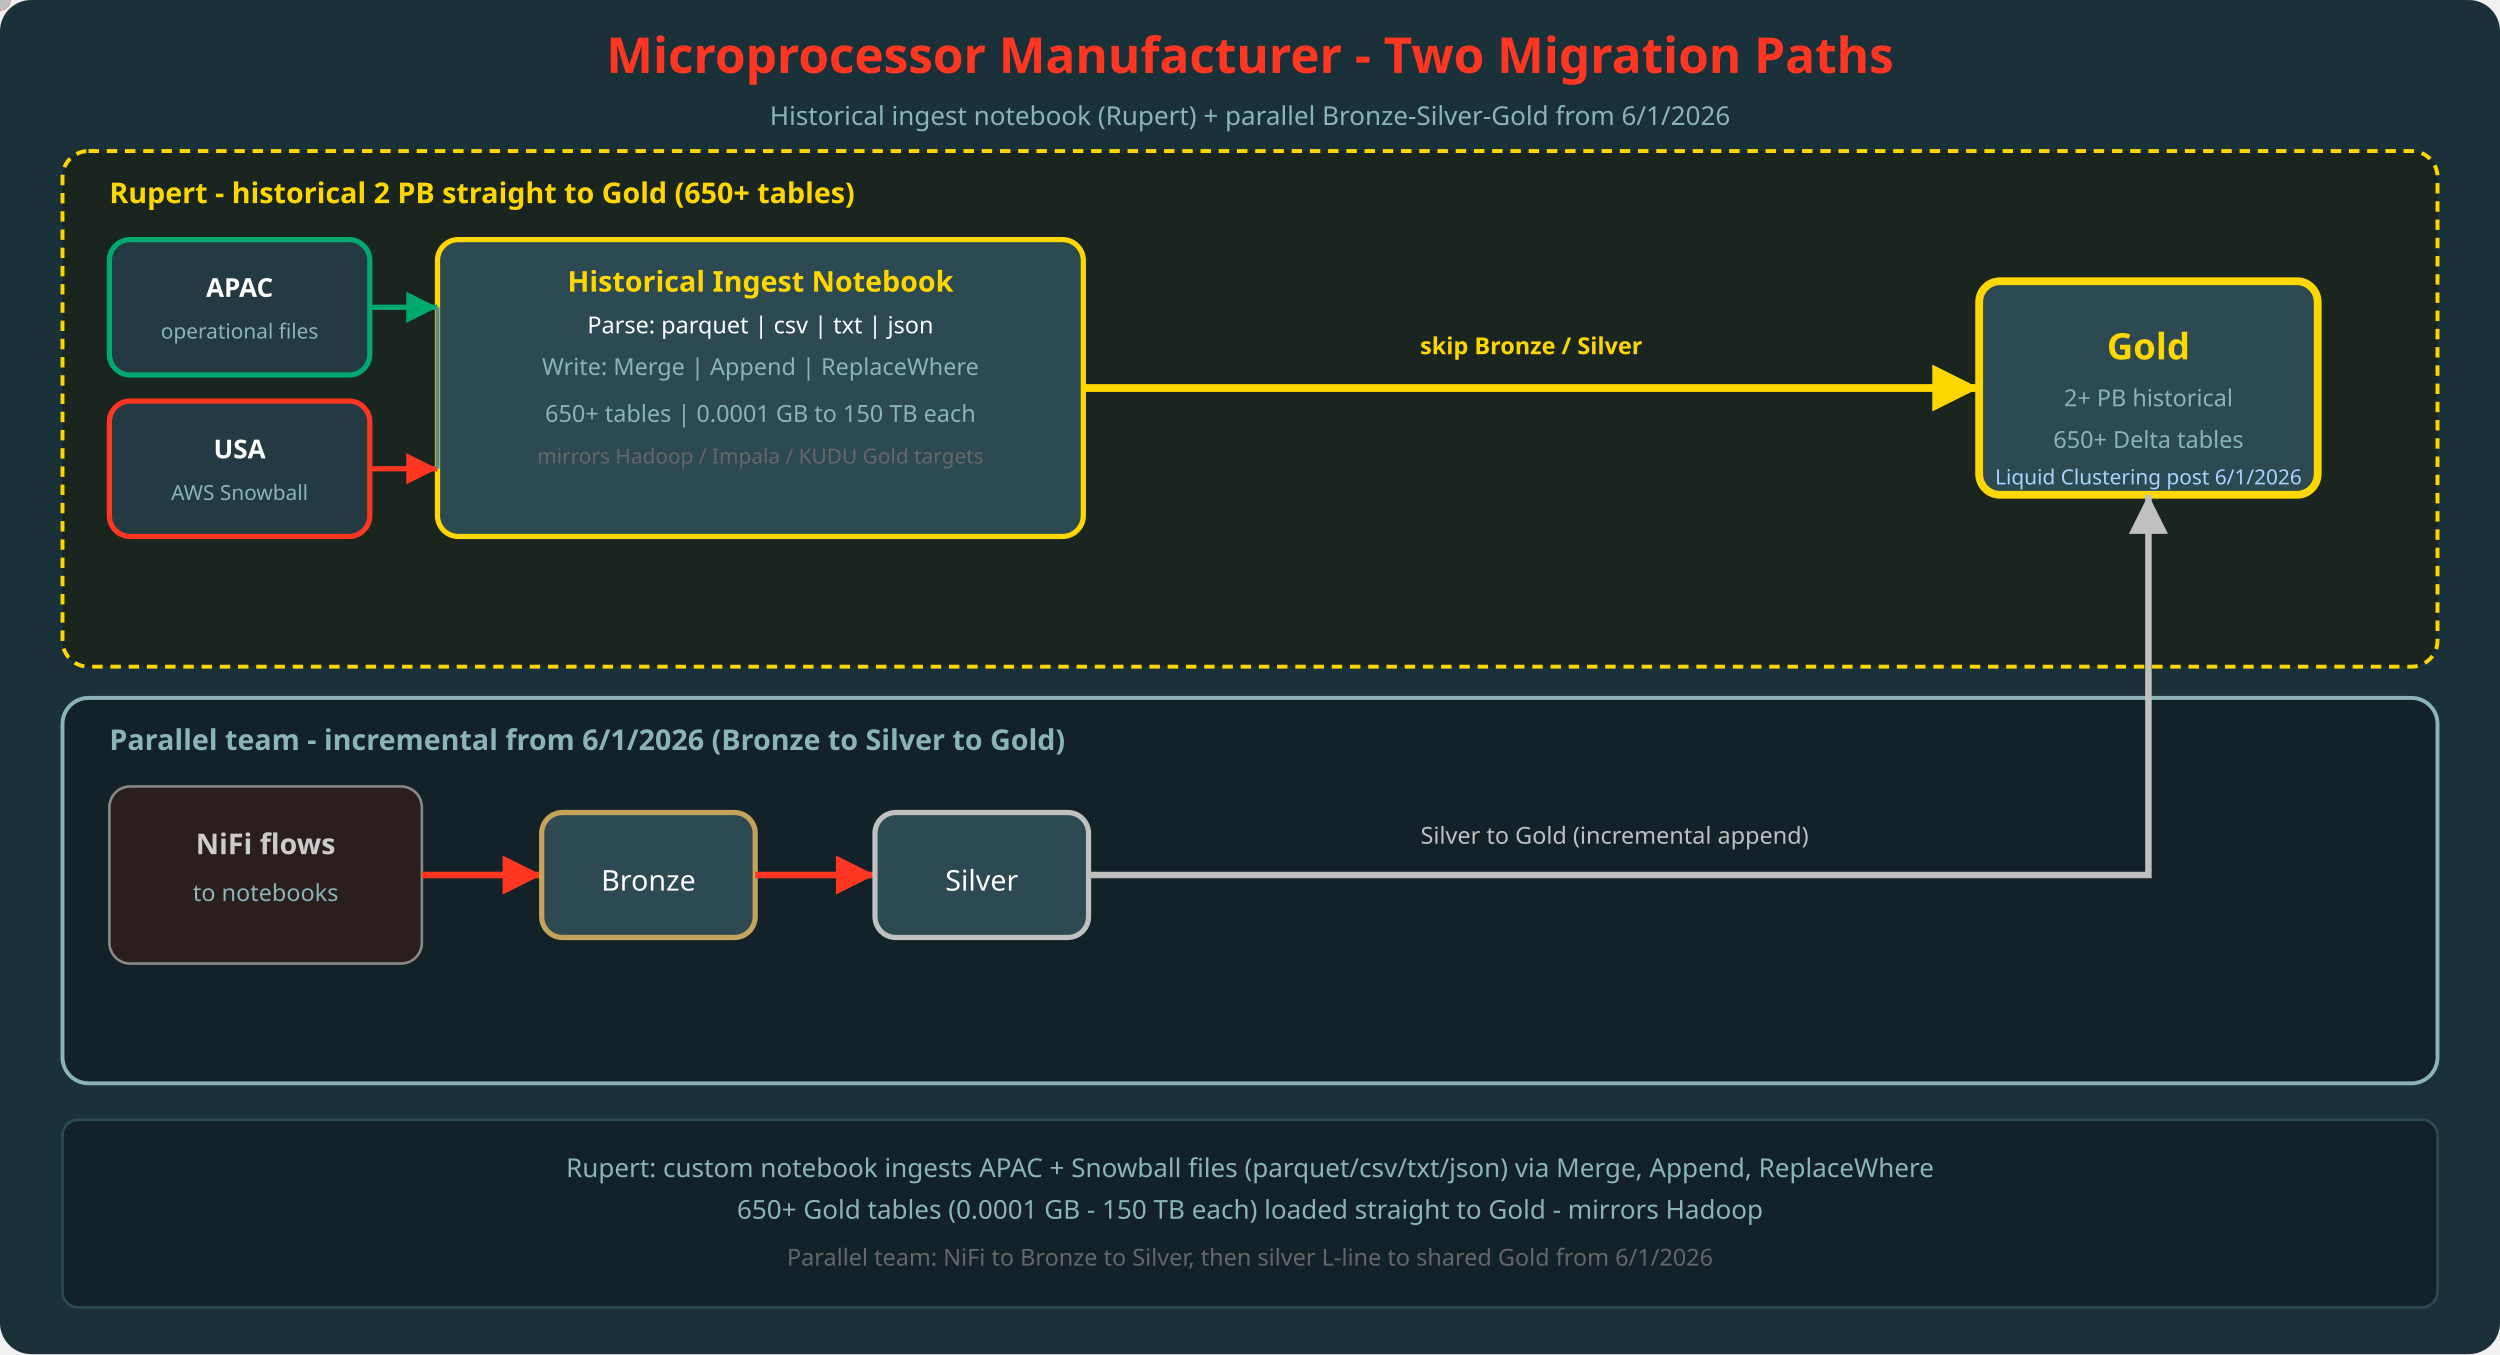
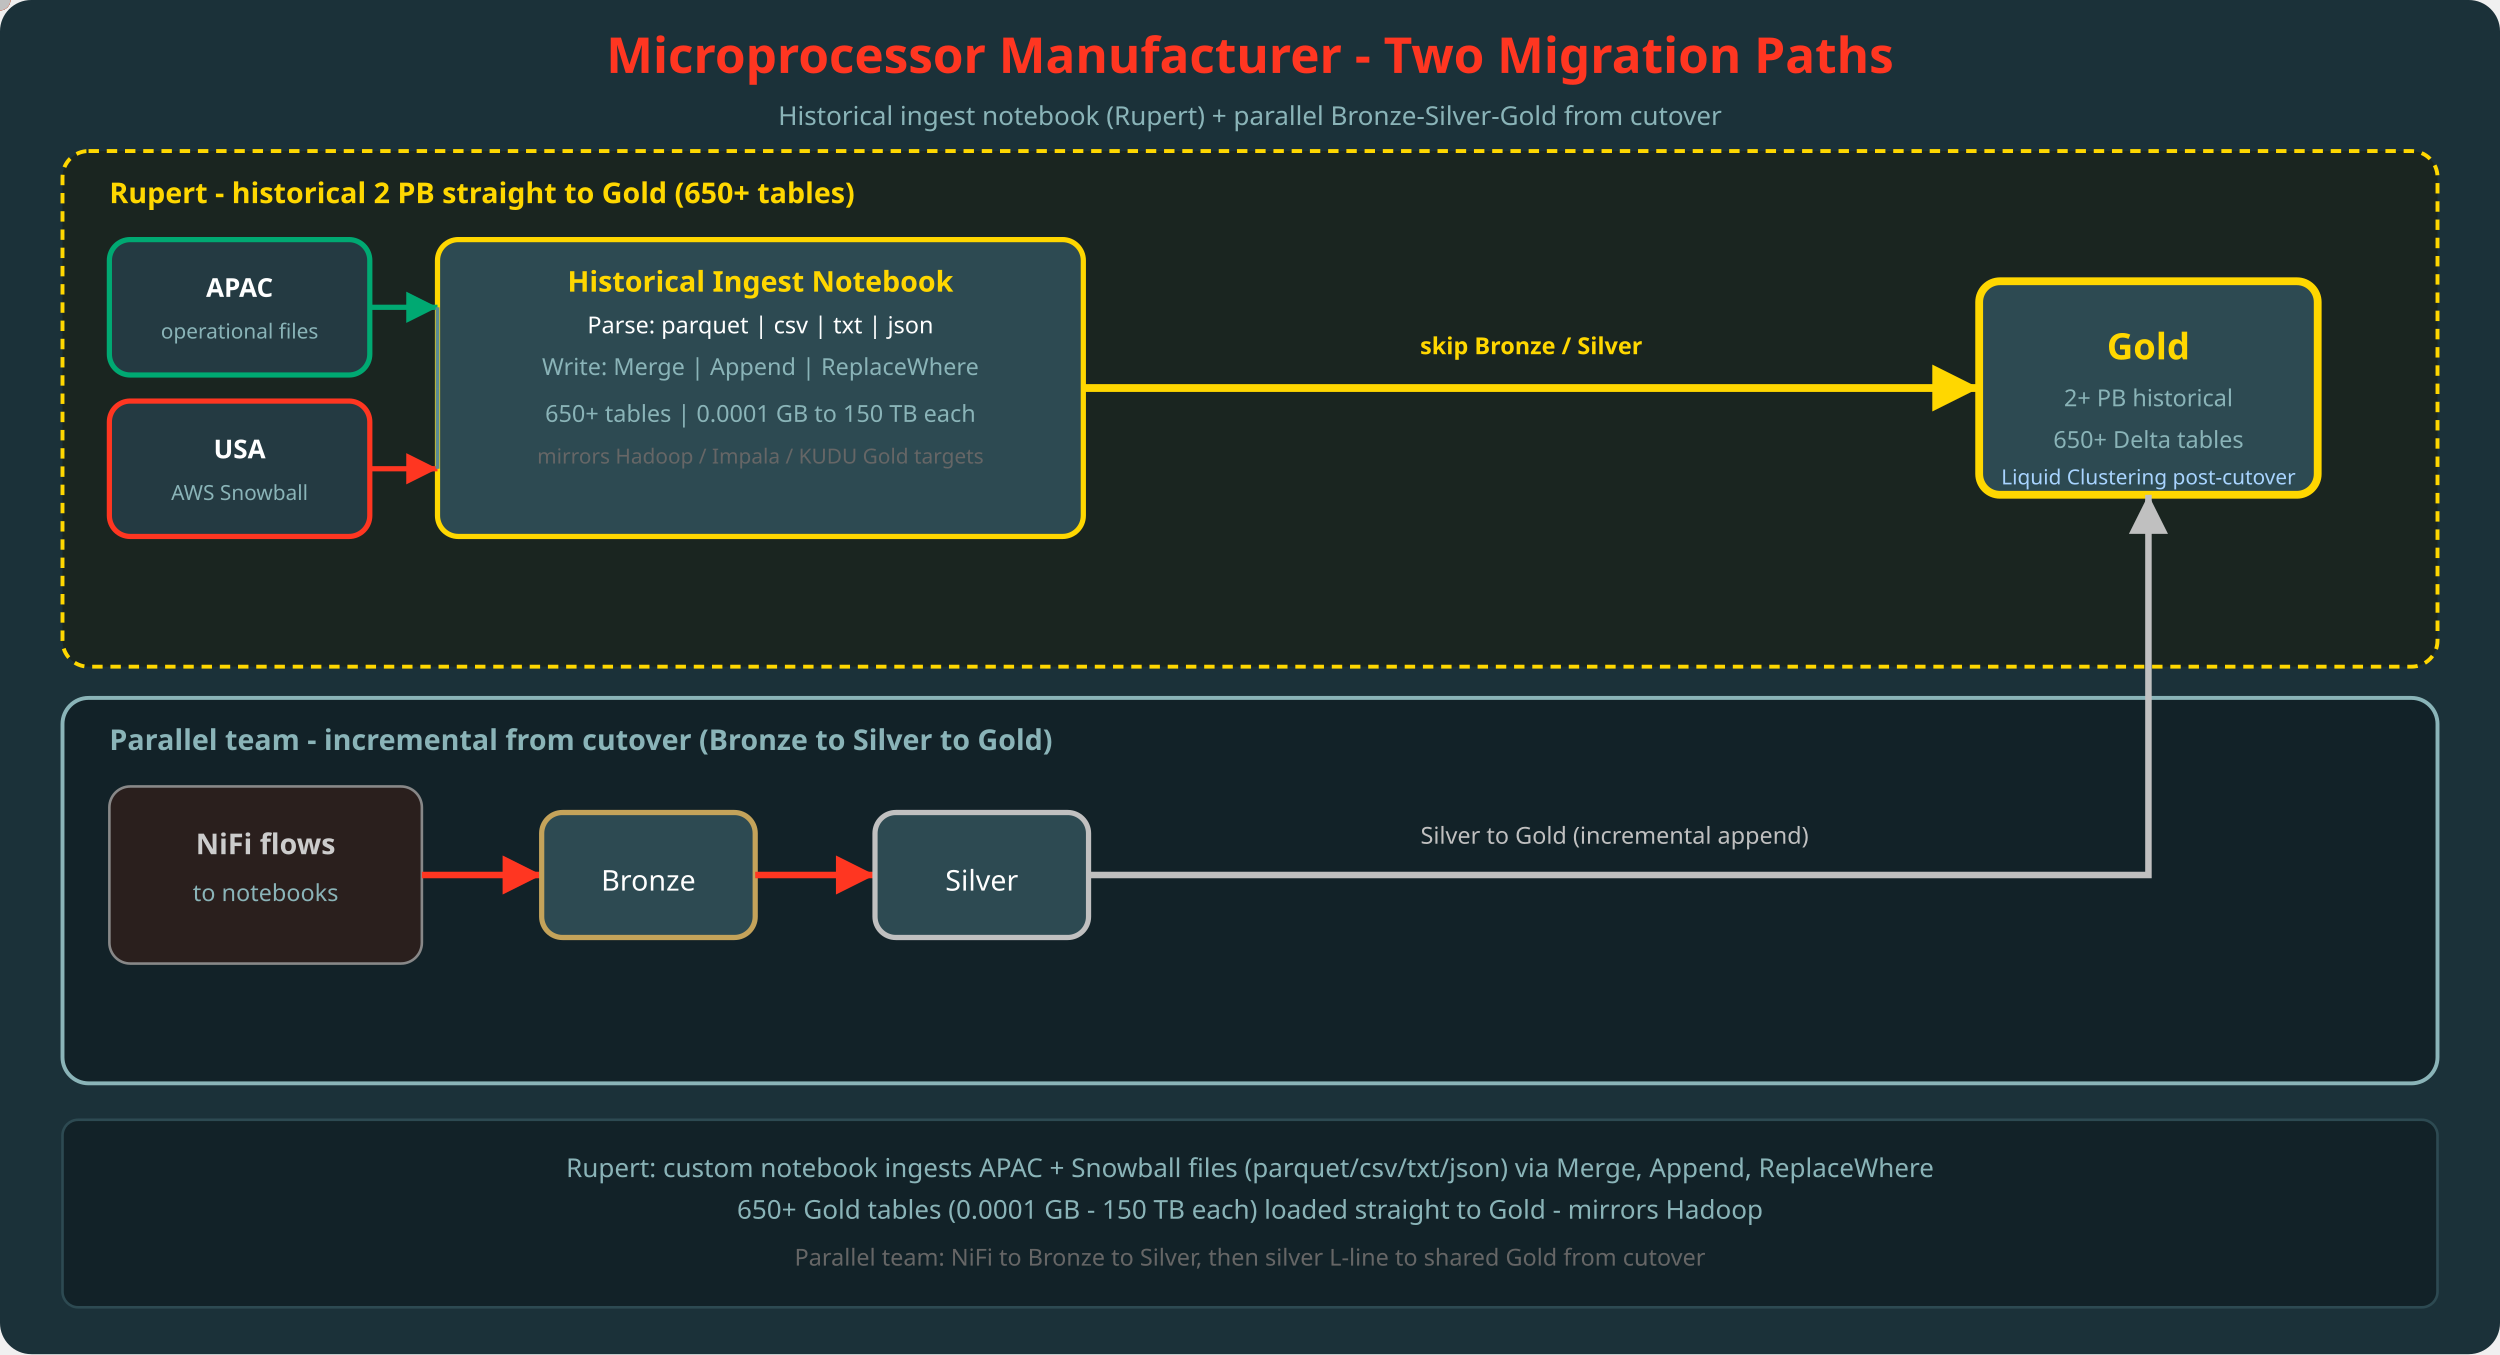
<svg xmlns="http://www.w3.org/2000/svg" viewBox="0 0 960 520" role="img" aria-label="Microprocessor manufacturer migration - historical ingest notebook to Gold">
  <defs>
    <marker id="arr" markerWidth="8" markerHeight="8" refX="6" refY="3" orient="auto">
      <path d="M0,0 L6,3 L0,6 Z" fill="#FF3621" />
    </marker>
    <marker id="arr-gold" markerWidth="8" markerHeight="8" refX="6" refY="3" orient="auto">
      <path d="M0,0 L6,3 L0,6 Z" fill="#ffd700" />
    </marker>
    <marker id="arr-teal" markerWidth="8" markerHeight="8" refX="6" refY="3" orient="auto">
      <path d="M0,0 L6,3 L0,6 Z" fill="#00A972" />
    </marker>
    <marker id="arr-silver" markerWidth="8" markerHeight="8" refX="6" refY="3" orient="auto">
      <path d="M0,0 L6,3 L0,6 Z" fill="#c0c0c0" />
    </marker>
  </defs>
  <rect width="960" height="520" fill="#1B3139" rx="12" />
  <text x="480" y="28" text-anchor="middle" fill="#FF3621" font-family="Segoe UI,sans-serif" font-size="19" font-weight="700">Microprocessor Manufacturer - Two Migration Paths</text>
-   <text x="480" y="48" text-anchor="middle" fill="#8ab4b8" font-family="Segoe UI,sans-serif" font-size="10">Historical ingest notebook (Rupert) + parallel Bronze-Silver-Gold from 6/1/2026</text>
+   <text x="480" y="48" text-anchor="middle" fill="#8ab4b8" font-family="Segoe UI,sans-serif" font-size="10">Historical ingest notebook (Rupert) + parallel Bronze-Silver-Gold from cutover</text>
  <rect x="24" y="58" width="912" height="198" rx="10" fill="#1a2520" stroke="#ffd700" stroke-width="1.5" stroke-dasharray="4 3" />
  <text x="42" y="78" fill="#ffd700" font-family="Segoe UI,sans-serif" font-size="11" font-weight="700">Rupert - historical 2 PB straight to Gold (650+ tables)</text>
  <rect x="42" y="92" width="100" height="52" rx="8" fill="#243a42" stroke="#00A972" stroke-width="2" />
  <text x="92" y="114" text-anchor="middle" fill="#fff" font-family="Segoe UI,sans-serif" font-size="10" font-weight="600">APAC</text>
  <text x="92" y="130" text-anchor="middle" fill="#8ab4b8" font-family="Segoe UI,sans-serif" font-size="8">operational files</text>
  <rect x="42" y="154" width="100" height="52" rx="8" fill="#243a42" stroke="#FF3621" stroke-width="2" />
  <text x="92" y="176" text-anchor="middle" fill="#fff" font-family="Segoe UI,sans-serif" font-size="10" font-weight="600">USA</text>
  <text x="92" y="192" text-anchor="middle" fill="#8ab4b8" font-family="Segoe UI,sans-serif" font-size="8">AWS Snowball</text>
  <rect x="168" y="92" width="248" height="114" rx="8" fill="#2d4a52" stroke="#ffd700" stroke-width="2" />
  <text x="292" y="112" text-anchor="middle" fill="#ffd700" font-family="Segoe UI,sans-serif" font-size="11" font-weight="700">Historical Ingest Notebook</text>
  <text x="292" y="128" text-anchor="middle" fill="#fff" font-family="Segoe UI,sans-serif" font-size="9">Parse: parquet | csv | txt | json</text>
  <text x="292" y="144" text-anchor="middle" fill="#8ab4b8" font-family="Segoe UI,sans-serif" font-size="9">Write: Merge | Append | ReplaceWhere</text>
  <text x="292" y="162" text-anchor="middle" fill="#8ab4b8" font-family="Segoe UI,sans-serif" font-size="9">650+ tables | 0.0001 GB to 150 TB each</text>
  <text x="292" y="178" text-anchor="middle" fill="#666" font-family="Segoe UI,sans-serif" font-size="8">mirrors Hadoop / Impala / KUDU Gold targets</text>
  <path d="M142,118 L168,118" stroke="#00A972" stroke-width="2" fill="none" marker-end="url(#arr-teal)" />
  <path d="M142,180 L168,180" stroke="#FF3621" stroke-width="2" fill="none" marker-end="url(#arr)" />
  <path d="M168,118 L168,149" stroke="#5a8a94" stroke-width="1.5" fill="none" />
  <path d="M168,180 L168,149" stroke="#5a8a94" stroke-width="1.5" fill="none" />
  <path d="M416,149 L760,149" stroke="#ffd700" stroke-width="3" fill="none" marker-end="url(#arr-gold)" />
  <text x="588" y="136" text-anchor="middle" fill="#ffd700" font-family="Segoe UI,sans-serif" font-size="9" font-weight="600">skip Bronze / Silver</text>
  <rect x="760" y="108" width="130" height="82" rx="8" fill="#2d4a52" stroke="#ffd700" stroke-width="3" />
  <text x="825" y="138" text-anchor="middle" fill="#ffd700" font-family="Segoe UI,sans-serif" font-size="14" font-weight="700">Gold</text>
  <text x="825" y="156" text-anchor="middle" fill="#8ab4b8" font-family="Segoe UI,sans-serif" font-size="9">2+ PB historical</text>
  <text x="825" y="172" text-anchor="middle" fill="#8ab4b8" font-family="Segoe UI,sans-serif" font-size="9">650+ Delta tables</text>
-   <text x="825" y="186" text-anchor="middle" fill="#a8d4ff" font-family="Segoe UI,sans-serif" font-size="8">Liquid Clustering post 6/1/2026</text>
+   <text x="825" y="186" text-anchor="middle" fill="#a8d4ff" font-family="Segoe UI,sans-serif" font-size="8">Liquid Clustering post-cutover</text>
  <rect x="24" y="268" width="912" height="148" rx="10" fill="#122228" stroke="#8ab4b8" stroke-width="1.5" />
-   <text x="42" y="288" fill="#8ab4b8" font-family="Segoe UI,sans-serif" font-size="11" font-weight="700">Parallel team - incremental from 6/1/2026 (Bronze to Silver to Gold)</text>
+   <text x="42" y="288" fill="#8ab4b8" font-family="Segoe UI,sans-serif" font-size="11" font-weight="700">Parallel team - incremental from cutover (Bronze to Silver to Gold)</text>
  <rect x="42" y="302" width="120" height="68" rx="8" fill="#2a1f1d" stroke="#888" />
  <text x="102" y="328" text-anchor="middle" fill="#ccc" font-family="Segoe UI,sans-serif" font-size="11" font-weight="600">NiFi flows</text>
  <text x="102" y="346" text-anchor="middle" fill="#8ab4b8" font-family="Segoe UI,sans-serif" font-size="9">to notebooks</text>
  <path d="M162,336 L208,336" stroke="#FF3621" stroke-width="2.5" fill="none" marker-end="url(#arr)" />
  <rect x="208" y="312" width="82" height="48" rx="8" fill="#2d4a52" stroke="#c4a35a" stroke-width="2" />
  <text x="249" y="342" text-anchor="middle" fill="#fff" font-family="Segoe UI,sans-serif" font-size="11">Bronze</text>
  <path d="M290,336 L336,336" stroke="#FF3621" stroke-width="2.5" fill="none" marker-end="url(#arr)" />
  <rect x="336" y="312" width="82" height="48" rx="8" fill="#2d4a52" stroke="#c0c0c0" stroke-width="2" />
  <text x="377" y="342" text-anchor="middle" fill="#fff" font-family="Segoe UI,sans-serif" font-size="11">Silver</text>
  <path d="M418,336 L825,336 L825,190" stroke="#c0c0c0" stroke-width="2.5" fill="none" marker-end="url(#arr-silver)" />
  <text x="620" y="324" text-anchor="middle" fill="#c0c0c0" font-family="Segoe UI,sans-serif" font-size="9">Silver to Gold (incremental append)</text>
  <circle r="4" fill="#00A972">
    <animateMotion dur="3.2s" repeatCount="indefinite" path="M142,118 L168,118 L168,149 L416,149 L760,149" />
  </circle>
  <circle r="4" fill="#FF3621">
    <animateMotion dur="3.2s" repeatCount="indefinite" begin="0.4s" path="M142,180 L168,180 L168,149 L416,149 L760,149" />
  </circle>
  <circle r="4" fill="#FF3621">
    <animateMotion dur="2.8s" repeatCount="indefinite" begin="0.8s" path="M102,336 L249,336 L377,336 L418,336" />
  </circle>
  <circle r="4" fill="#c0c0c0">
    <animateMotion dur="2.2s" repeatCount="indefinite" begin="1.6s" path="M418,336 L825,336 L825,190" />
  </circle>
  <rect x="24" y="430" width="912" height="72" rx="6" fill="#122228" stroke="#2d4a52" />
  <text x="480" y="452" text-anchor="middle" fill="#8ab4b8" font-family="Segoe UI,sans-serif" font-size="10">
    Rupert: custom notebook ingests APAC + Snowball files (parquet/csv/txt/json) via Merge, Append, ReplaceWhere
  </text>
  <text x="480" y="468" text-anchor="middle" fill="#8ab4b8" font-family="Segoe UI,sans-serif" font-size="10">
    650+ Gold tables (0.0001 GB - 150 TB each) loaded straight to Gold - mirrors Hadoop
  </text>
  <text x="480" y="486" text-anchor="middle" fill="#666" font-family="Segoe UI,sans-serif" font-size="9">
-     Parallel team: NiFi to Bronze to Silver, then silver L-line to shared Gold from 6/1/2026
+     Parallel team: NiFi to Bronze to Silver, then silver L-line to shared Gold from cutover
  </text>
</svg>
